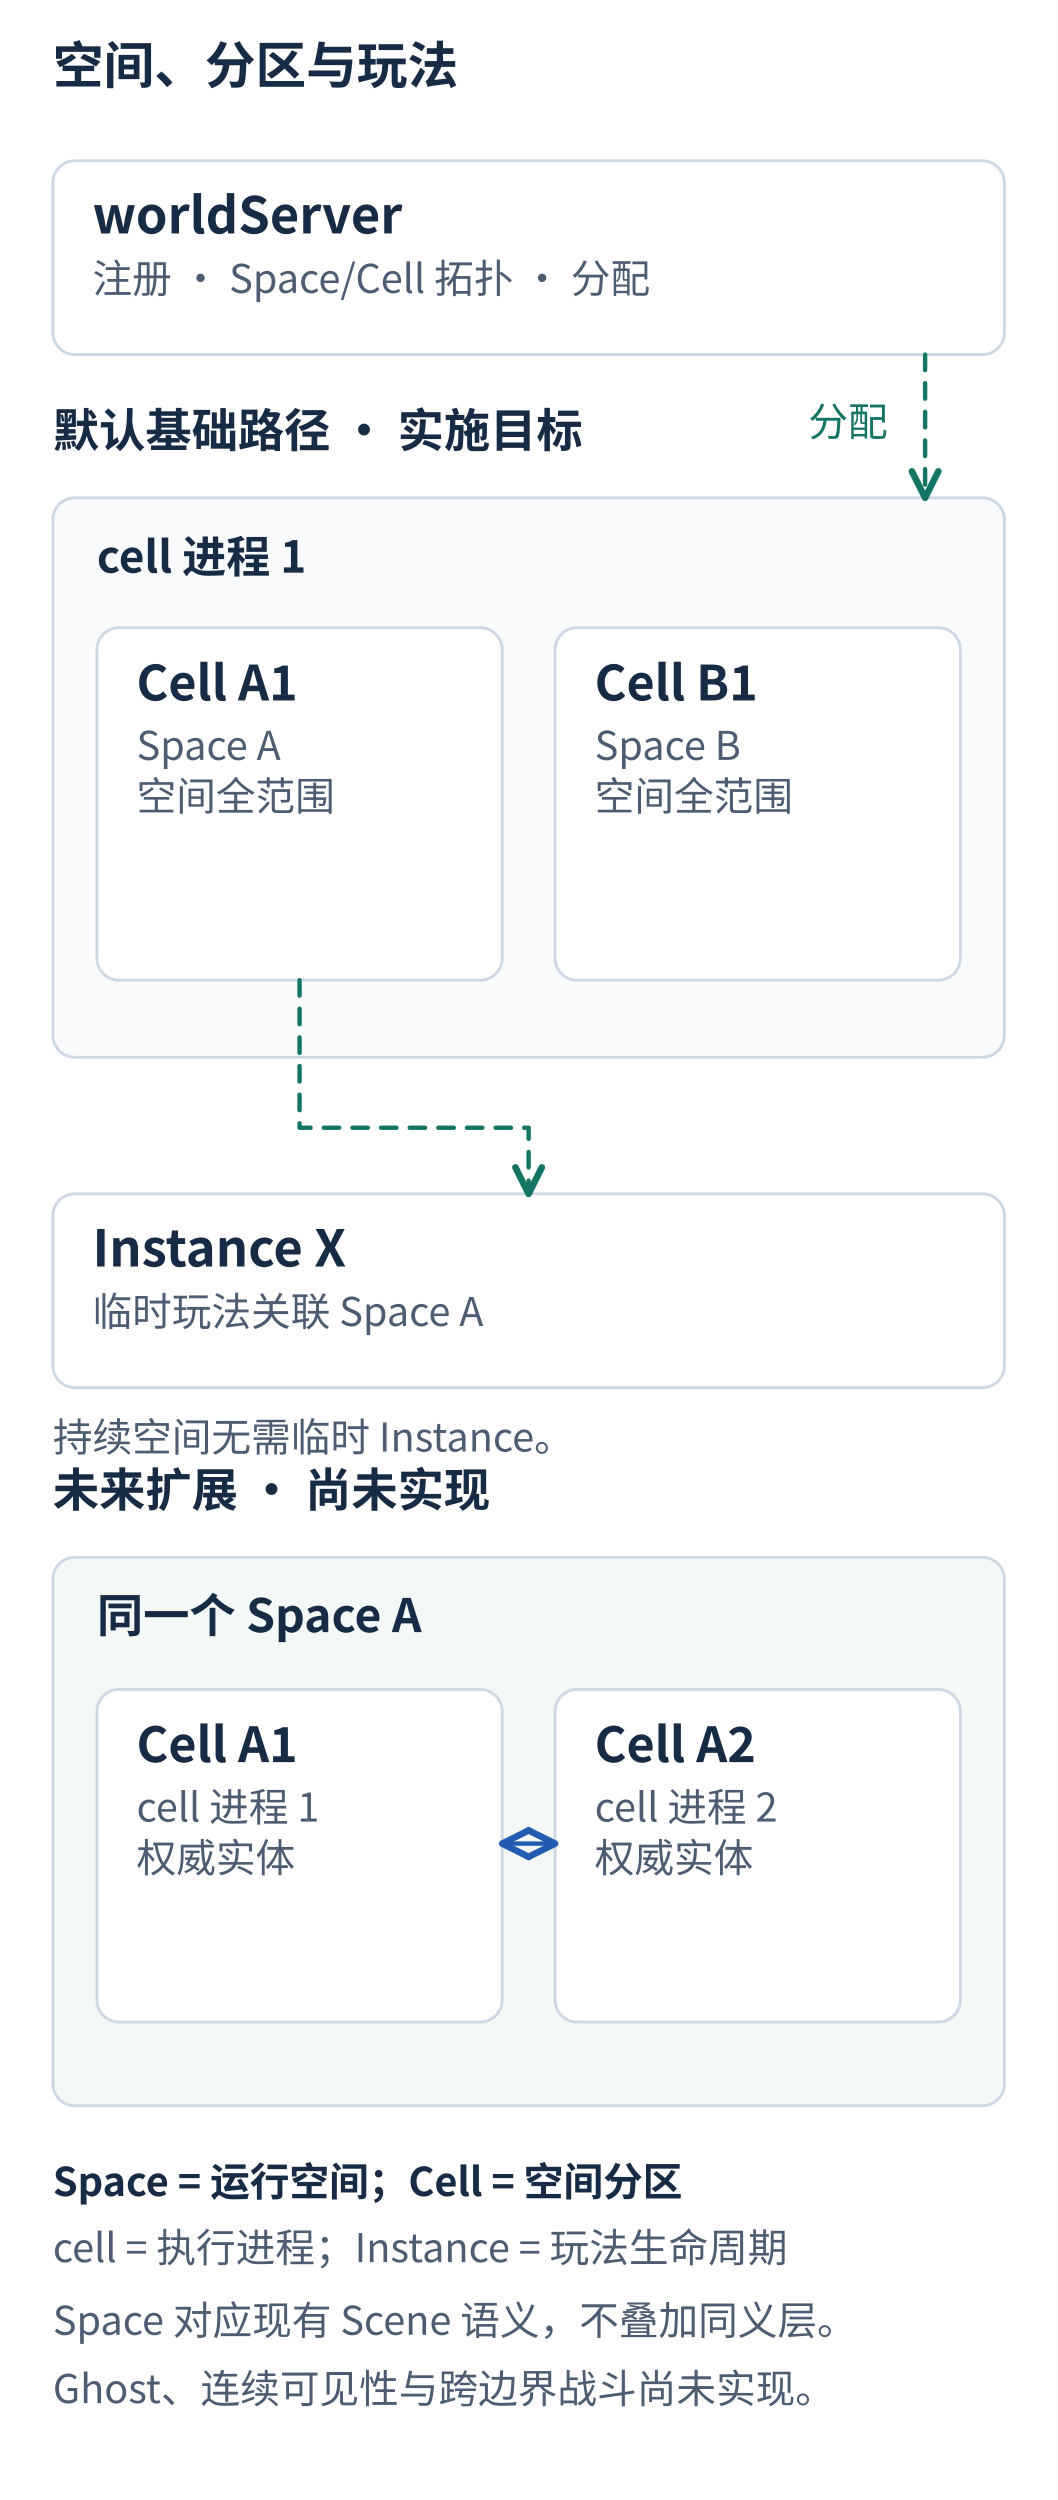
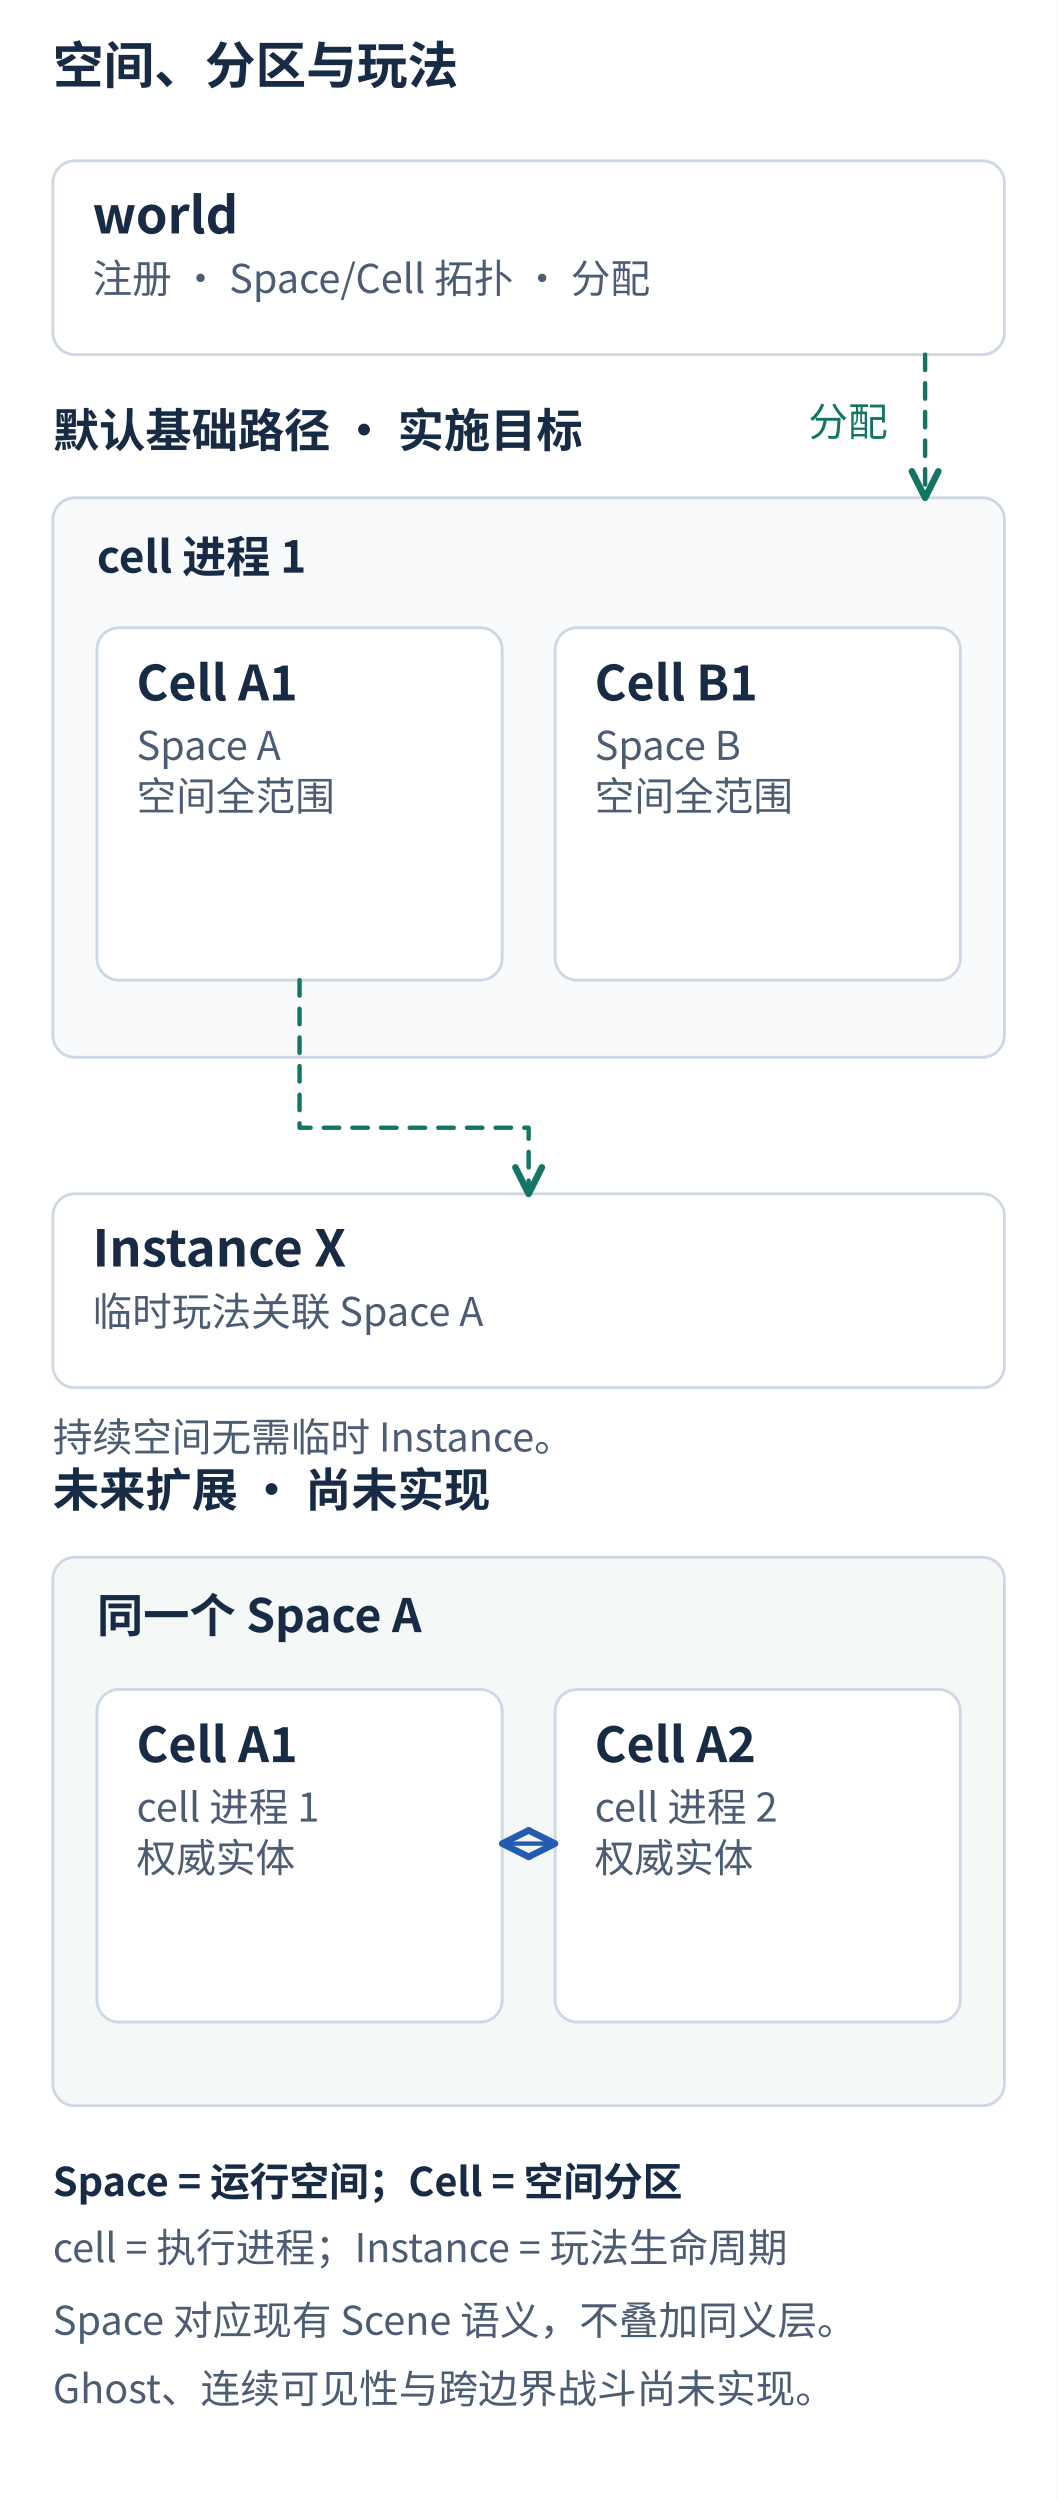
<svg xmlns="http://www.w3.org/2000/svg" width="480" height="1135" viewBox="0 0 480 1135" role="img" aria-labelledby="title desc" lang="zh-CN">
  <defs>
    <marker id="blue" markerWidth="8" markerHeight="8" refX="7" refY="4" orient="auto-start-reverse">
      <path d="M1 1 L7 4 L1 7" fill="none" stroke="#245bb2" stroke-width="1.5" stroke-linecap="round" stroke-linejoin="round" />
    </marker>
    <marker id="teal" markerWidth="8" markerHeight="8" refX="7" refY="4" orient="auto-start-reverse">
      <path d="M1 1 L7 4 L1 7" fill="none" stroke="#147565" stroke-width="1.5" stroke-linecap="round" stroke-linejoin="round" />
    </marker>
    <style>text{font-family:ui-sans-serif,system-ui,-apple-system,"Segoe UI","Noto Sans CJK SC","Microsoft YaHei",sans-serif;fill:#172b45}.sub{fill:#4c5d73}.blue{fill:#245bb2}.teal{fill:#147565}</style>
  </defs>
  <rect width="480" height="1135" fill="#fff" />
  <text x="24" y="38" font-size="23" font-weight="600" text-anchor="start">空间、分区与玩法</text>
-   <g data-node="worldServer">
+   <g data-node="world">
    <rect x="24" y="73" width="432" height="88" rx="10" fill="#fff" stroke="#ced8e5" stroke-width="1.3" />
-     <text x="42" y="106" font-size="23" font-weight="600" text-anchor="start">worldServer</text>
+     <text x="42" y="106" font-size="23" font-weight="600" text-anchor="start">world</text>
    <text x="42" y="133" font-size="18" font-weight="400" text-anchor="start" class="sub">注册 · Space/Cell 拓扑 · 分配</text>
  </g>
  <text x="24" y="203" font-size="21" font-weight="600" text-anchor="start">默认基础路径 · 实施目标</text>
  <rect x="24" y="226" width="432" height="254" rx="10" fill="#f8fafc" stroke="#ced8e5" stroke-width="1.3" />
  <text x="44" y="260" font-size="20" font-weight="600" text-anchor="start">cell 进程 1</text>
  <g data-node="Cell A1">
    <rect x="44" y="285" width="184" height="160" rx="10" fill="#fff" stroke="#ced8e5" stroke-width="1.3" />
    <text x="62" y="318" font-size="22" font-weight="600" text-anchor="start">Cell A1</text>
    <text x="62" y="345" font-size="18" font-weight="400" text-anchor="start" class="sub">Space A</text>
    <text x="62" y="368" font-size="18" font-weight="400" text-anchor="start" class="sub">空间全范围</text>
  </g>
  <g data-node="Cell B1">
    <rect x="252" y="285" width="184" height="160" rx="10" fill="#fff" stroke="#ced8e5" stroke-width="1.3" />
    <text x="270" y="318" font-size="22" font-weight="600" text-anchor="start">Cell B1</text>
    <text x="270" y="345" font-size="18" font-weight="400" text-anchor="start" class="sub">Space B</text>
    <text x="270" y="368" font-size="18" font-weight="400" text-anchor="start" class="sub">空间全范围</text>
  </g>
  <path d="M420 161 L420 226" fill="none" stroke="#147565" stroke-width="2" stroke-linecap="round" stroke-linejoin="round" marker-end="url(#teal)" stroke-dasharray="7 6" />
  <rect x="361.0" y="183" width="48" height="24" rx="3" fill="#fff" stroke="none" stroke-width="1.3" />
  <text x="385" y="198" font-size="18" font-weight="500" text-anchor="middle" class="teal">分配</text>
  <g data-node="Instance X">
    <rect x="24" y="542" width="432" height="88" rx="10" fill="#fff" stroke="#ced8e5" stroke-width="1.3" />
    <text x="42" y="575" font-size="23" font-weight="600" text-anchor="start">Instance X</text>
    <text x="42" y="602" font-size="18" font-weight="400" text-anchor="start" class="sub">临时玩法关联 Space A</text>
  </g>
  <text x="24" y="659" font-size="18" font-weight="400" text-anchor="start" class="sub">持续空间无需临时 Instance。</text>
  <path d="M136 445 L136 512 L240 512 L240 542" fill="none" stroke="#147565" stroke-width="2" stroke-linecap="round" stroke-linejoin="round" marker-end="url(#teal)" stroke-dasharray="7 6" />
  <text x="24" y="684" font-size="21" font-weight="600" text-anchor="start">未来扩展 · 尚未实现</text>
  <rect x="24" y="707" width="432" height="249" rx="10" fill="#f4f9f8" stroke="#ced8e5" stroke-width="1.3" />
  <text x="44" y="741" font-size="21" font-weight="600" text-anchor="start">同一个 Space A</text>
  <g data-node="Cell A1">
    <rect x="44" y="767" width="184" height="151" rx="10" fill="#fff" stroke="#ced8e5" stroke-width="1.3" />
    <text x="62" y="800" font-size="22" font-weight="600" text-anchor="start">Cell A1</text>
    <text x="62" y="827" font-size="18" font-weight="400" text-anchor="start" class="sub">cell 进程 1</text>
    <text x="62" y="850" font-size="18" font-weight="400" text-anchor="start" class="sub">权威实体</text>
  </g>
  <g data-node="Cell A2">
    <rect x="252" y="767" width="184" height="151" rx="10" fill="#fff" stroke="#ced8e5" stroke-width="1.3" />
    <text x="270" y="800" font-size="22" font-weight="600" text-anchor="start">Cell A2</text>
    <text x="270" y="827" font-size="18" font-weight="400" text-anchor="start" class="sub">cell 进程 2</text>
    <text x="270" y="850" font-size="18" font-weight="400" text-anchor="start" class="sub">权威实体</text>
  </g>
  <path d="M228 837 L252 837" fill="none" stroke="#245bb2" stroke-width="2" stroke-linecap="round" stroke-linejoin="round" marker-end="url(#blue)" marker-start="url(#blue)" />
  <text x="24" y="997" font-size="18" font-weight="600" text-anchor="start">Space = 运行空间；Cell = 空间分区</text>
  <text x="24" y="1027" font-size="18" font-weight="400" text-anchor="start" class="sub">cell = 执行进程；Instance = 玩法生命周期</text>
  <text x="24" y="1060" font-size="18" font-weight="400" text-anchor="start" class="sub">Space 对应现有 Scene 语义，不叠加同义层。</text>
  <text x="24" y="1091" font-size="18" font-weight="400" text-anchor="start" class="sub">Ghost、连续可见性与跨边界战斗尚未实现。</text>
</svg>
